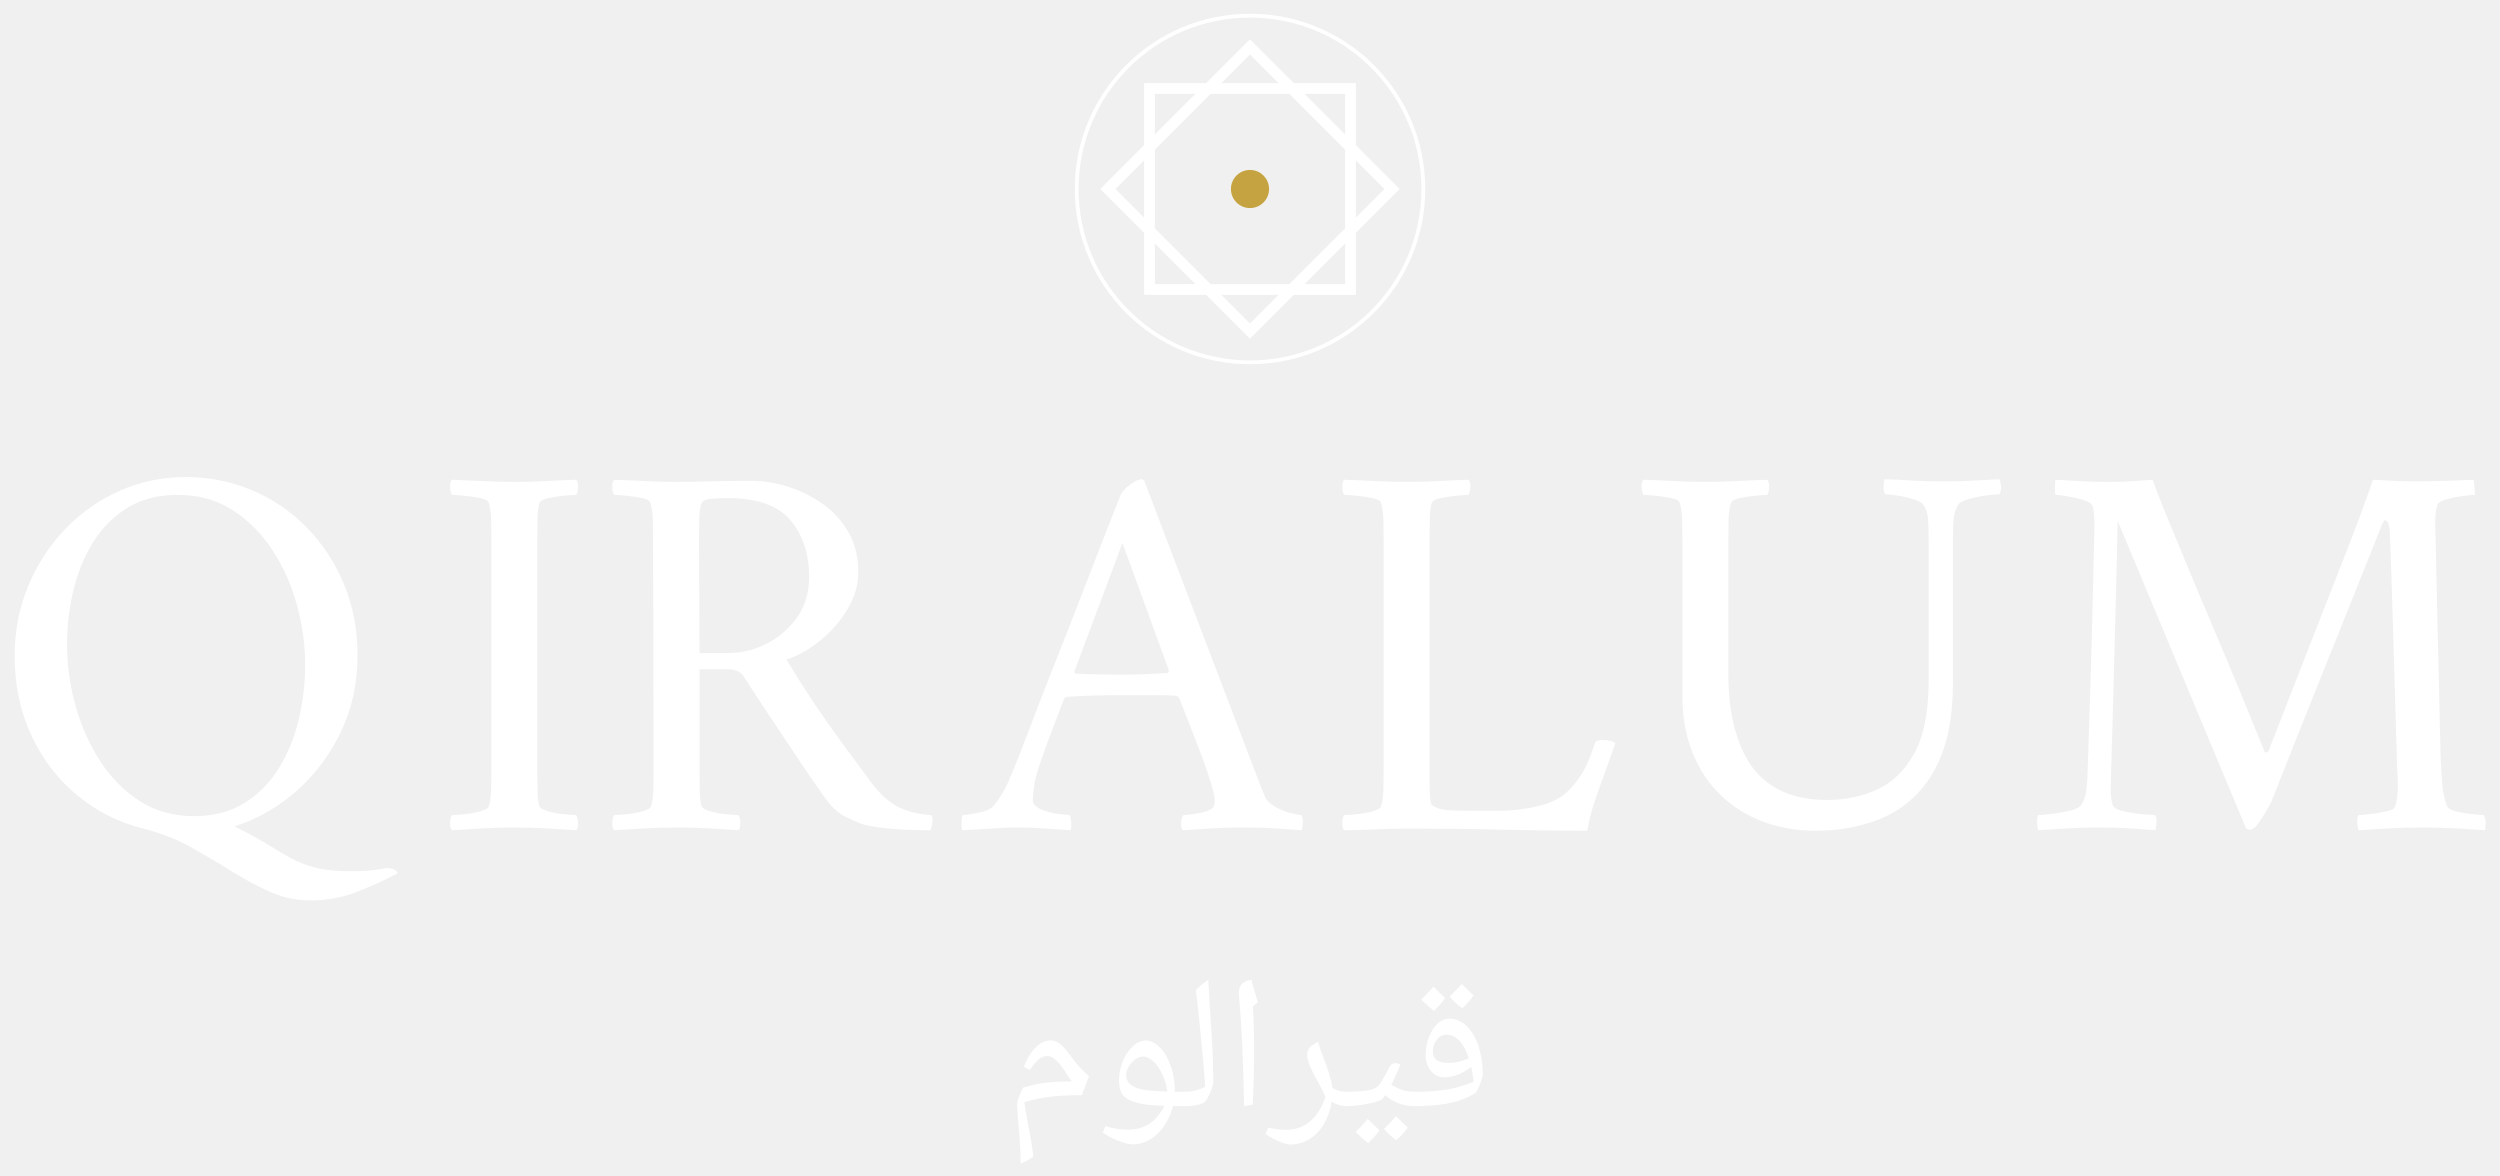
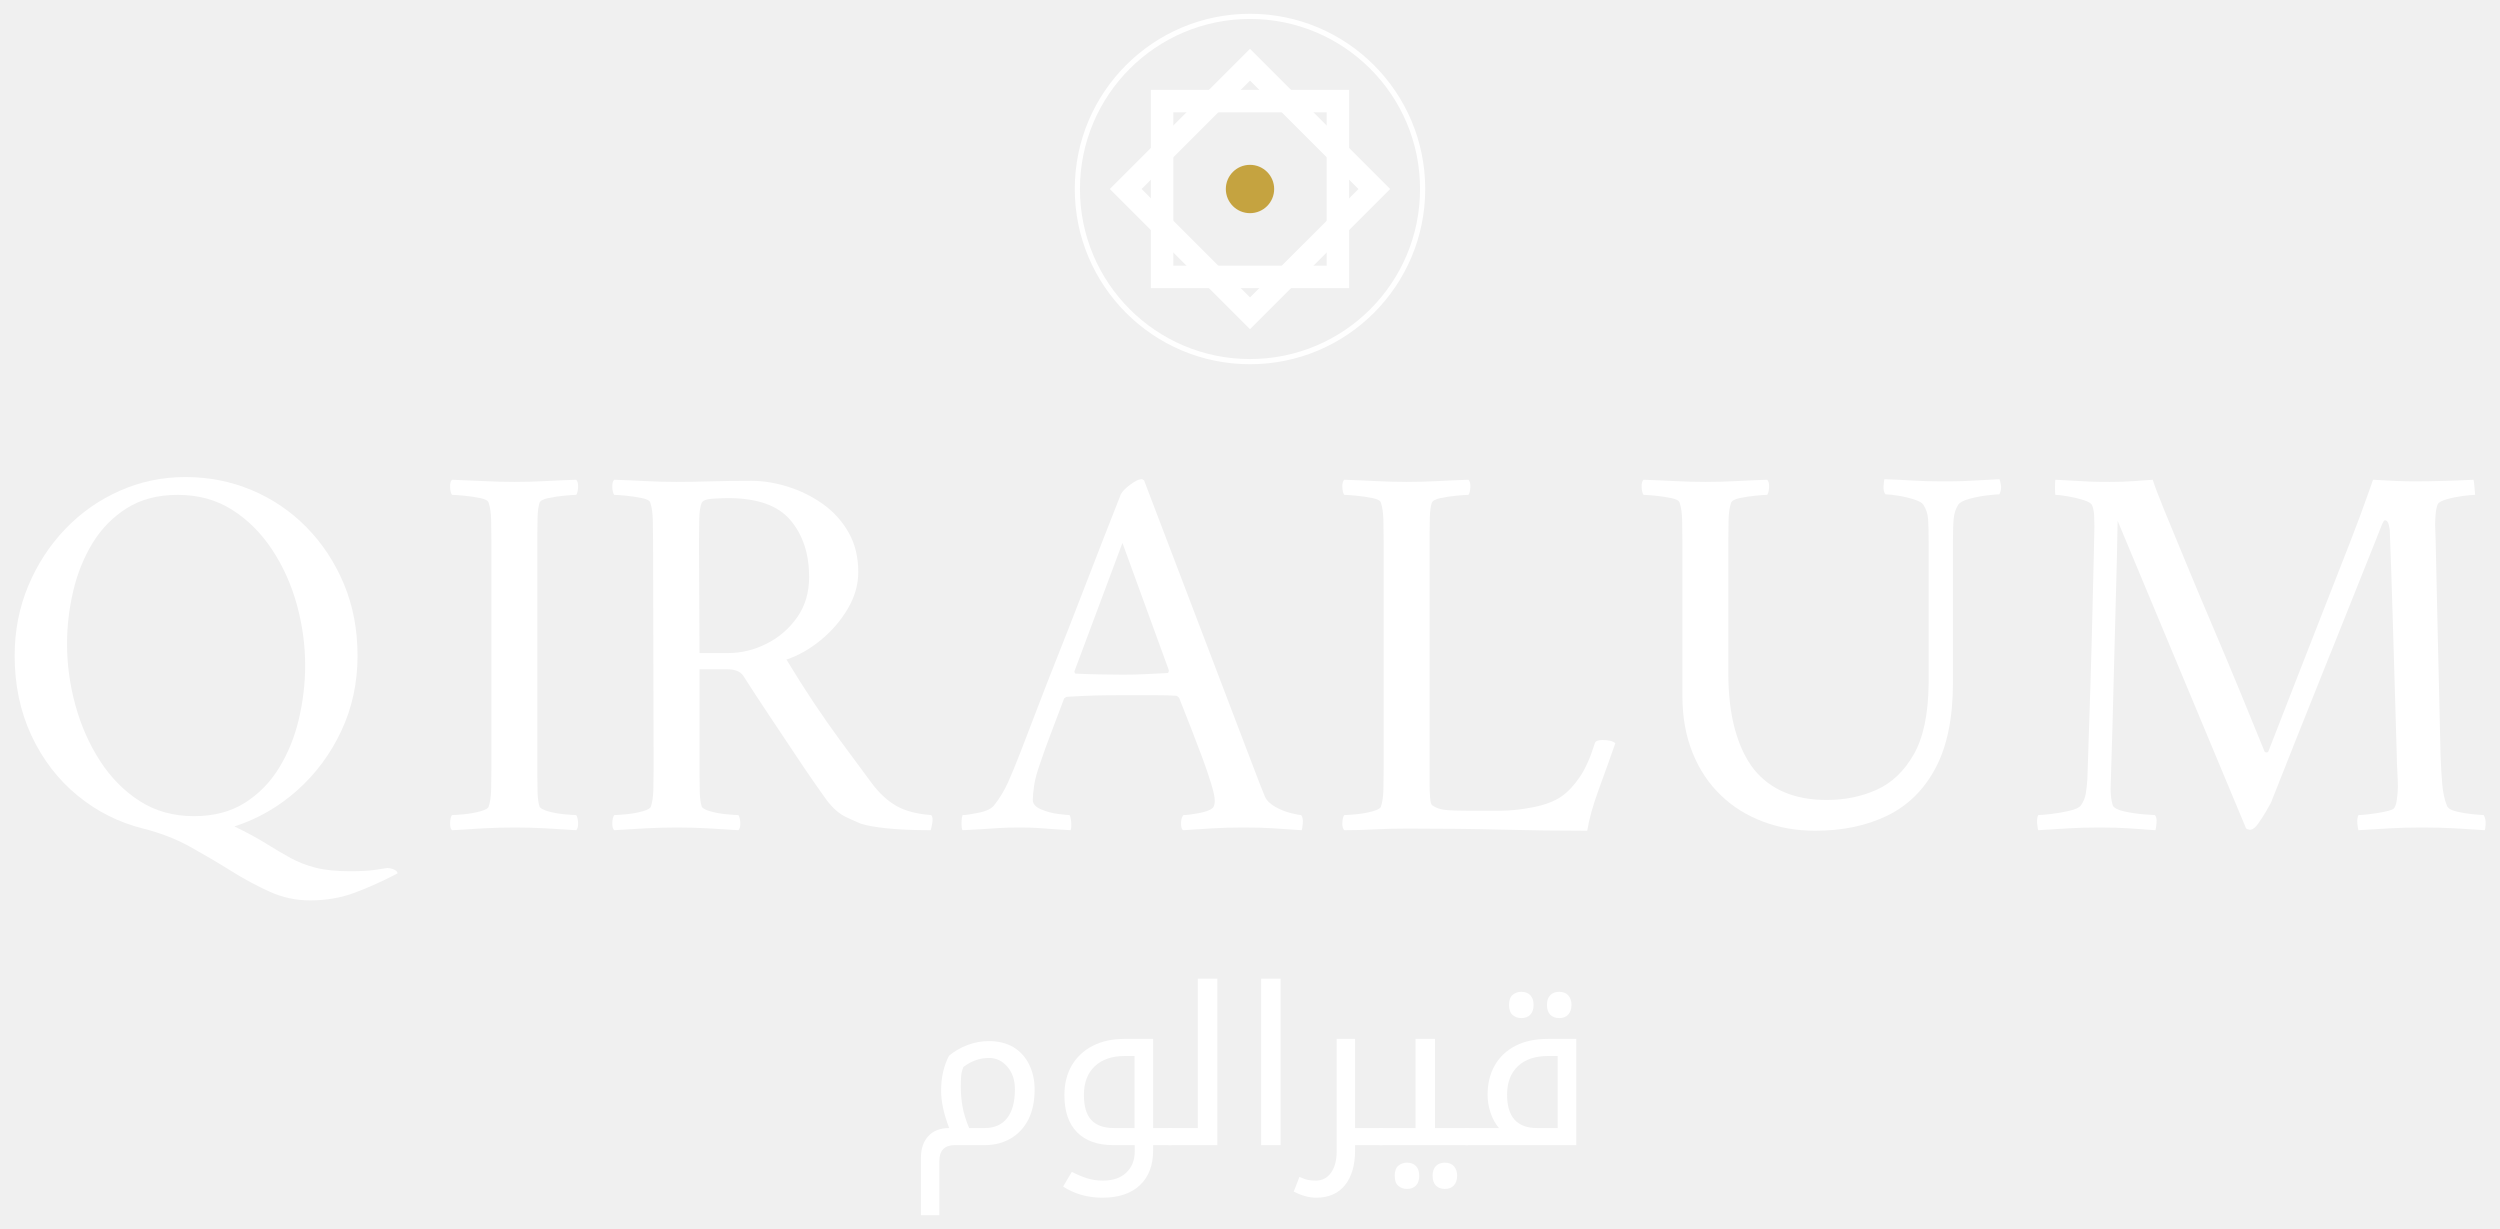
- <svg xmlns="http://www.w3.org/2000/svg" viewBox="-33.45 -911.45 5706.91 2684.48" role="img" aria-labelledby="t d" shape-rendering="geometricPrecision">
-   <g fill="none" stroke="#FFFFFF" stroke-linejoin="miter" transform="translate(2820.00 -480.00) scale(3.956479)">
-     <circle cx="0" cy="0" r="100" stroke-width="2.2" />
-     <path d="M 0.00 -82.00 L 82.00 0.00 L 0.00 82.00 L -82.00 0.00 Z" stroke-width="6.2" />
-     <path d="M 57.98 -57.98 L 57.98 57.98 L -57.98 57.98 L -57.98 -57.98 Z" stroke-width="6.2" />
-     <circle cx="0" cy="0" r="11" fill="#C5A340" stroke="none" />
+ <svg xmlns="http://www.w3.org/2000/svg" viewBox="-33.45 -911.45 5706.91 2805.40" role="img" aria-labelledby="t d" shape-rendering="geometricPrecision">
+   <g fill="none" stroke="#FFFFFF" stroke-linejoin="miter" transform="translate(2820.00 -480.00) scale(3.940887)">
+     <circle cx="0" cy="0" r="100" stroke-width="3.0" />
+     <path d="M 0.00 -72.00 L 72.00 0.00 L 0.00 72.00 L -72.00 0.00 Z" stroke-width="13" />
+     <path d="M 50.91 -50.91 L 50.91 50.91 L -50.91 50.91 L -50.91 -50.91 Z" stroke-width="13" />
+     <circle cx="0" cy="0" r="14" fill="#C5A340" stroke="none" />
  </g>
  <g transform="translate(0.00 980) scale(1 -1)" fill="#FFFFFF">
    <path d="M 364.00 651.00 Q 429.00 651.00 486.50 627.00 Q 544.00 603.00 588.00 558.50 Q 632.00 514.00 657.50 453.50 Q 683.00 393.00 683.00 320.00 Q 683.00 245.00 653.00 181.00 Q 623.00 117.00 571.50 71.00 Q 520.00 25.00 455.00 4.00 Q 490.00 -13.00 514.00 -28.00 Q 538.00 -43.00 559.00 -54.50 Q 580.00 -66.00 605.50 -72.50 Q 631.00 -79.00 669.00 -79.00 Q 698.00 -79.00 715.50 -76.50 Q 733.00 -74.00 738.00 -73.00 Q 743.00 -73.00 748.50 -75.00 Q 754.00 -77.00 756.00 -80.00 Q 757.00 -81.00 757.00 -83.00 Q 717.00 -104.00 678.50 -118.50 Q 640.00 -133.00 595.00 -133.00 Q 556.00 -133.00 520.50 -117.00 Q 485.00 -101.00 449.00 -78.50 Q 413.00 -56.00 373.50 -34.00 Q 334.00 -12.00 286.00 0.00 Q 218.00 17.00 164.00 61.50 Q 110.00 106.00 79.00 172.50 Q 48.00 239.00 48.00 320.00 Q 48.00 389.00 73.00 449.00 Q 98.00 509.00 141.50 554.50 Q 185.00 600.00 242.50 625.50 Q 300.00 651.00 364.00 651.00 Z M 350.00 618.00 Q 295.00 618.00 256.00 593.50 Q 217.00 569.00 192.50 529.00 Q 168.00 489.00 156.50 440.00 Q 145.00 391.00 145.00 342.00 Q 145.00 285.00 160.50 228.50 Q 176.00 172.00 206.00 125.50 Q 236.00 79.00 279.50 51.00 Q 323.00 23.00 380.00 23.00 Q 435.00 23.00 474.00 47.50 Q 513.00 72.00 538.00 113.00 Q 563.00 154.00 574.50 203.50 Q 586.00 253.00 586.00 302.00 Q 586.00 359.00 570.50 415.00 Q 555.00 471.00 524.50 517.00 Q 494.00 563.00 450.50 590.50 Q 407.00 618.00 350.00 618.00 Z" transform="translate(-59.17 0) scale(1.232666)" />
    <path d="M 160.00 642.00 Q 189.00 642.00 216.50 643.50 Q 244.00 645.00 274.00 646.00 Q 278.00 642.00 277.50 632.00 Q 277.00 622.00 274.00 618.00 Q 268.00 618.00 252.00 616.50 Q 236.00 615.00 222.00 612.00 Q 208.00 609.00 206.00 603.00 Q 203.00 593.00 202.50 577.00 Q 202.00 561.00 202.00 542.00 Q 202.00 539.00 202.00 536.00 Q 202.00 533.00 202.00 530.00 L 202.00 113.00 Q 202.00 110.00 202.00 107.00 Q 202.00 104.00 202.00 101.00 Q 202.00 82.00 202.50 66.50 Q 203.00 51.00 206.00 41.00 Q 208.00 36.00 222.00 32.00 Q 236.00 28.00 252.00 26.50 Q 268.00 25.00 274.00 25.00 Q 277.00 21.00 277.50 11.00 Q 278.00 1.00 274.00 -3.00 Q 244.00 -1.00 216.50 0.50 Q 189.00 2.00 160.00 2.00 Q 132.00 2.00 103.00 0.50 Q 74.00 -1.00 44.00 -3.00 Q 40.00 1.00 40.50 11.00 Q 41.00 21.00 44.00 25.00 Q 50.00 25.00 66.00 26.50 Q 82.00 28.00 96.50 32.00 Q 111.00 36.00 112.00 41.00 Q 116.00 53.00 116.50 72.00 Q 117.00 91.00 117.00 113.00 L 117.00 530.00 Q 117.00 552.00 116.50 571.50 Q 116.00 591.00 112.00 603.00 Q 111.00 609.00 96.50 612.00 Q 82.00 615.00 66.00 616.50 Q 50.00 618.00 44.00 618.00 Q 41.00 622.00 40.50 632.00 Q 40.00 642.00 44.00 646.00 Q 74.00 645.00 103.00 643.50 Q 132.00 642.00 160.00 642.00 Z" transform="translate(944.11 0) scale(1.232666)" />
    <path d="M 298.00 644.00 Q 331.00 644.00 366.00 633.00 Q 401.00 622.00 430.50 601.00 Q 460.00 580.00 478.00 548.50 Q 496.00 517.00 496.00 475.00 Q 496.00 440.00 476.50 407.00 Q 457.00 374.00 426.50 349.00 Q 396.00 324.00 363.00 313.00 Q 389.00 270.00 413.00 234.00 Q 437.00 198.00 463.00 162.50 Q 489.00 127.00 521.00 84.00 Q 542.00 56.00 566.50 42.00 Q 591.00 28.00 631.00 25.00 Q 635.00 21.00 633.00 10.00 Q 631.00 -1.00 630.00 -3.00 Q 581.00 -3.00 548.50 0.50 Q 516.00 4.00 501.00 9.00 Q 491.00 13.00 473.00 21.50 Q 455.00 30.00 438.00 52.00 Q 432.00 60.00 416.00 83.00 Q 400.00 106.00 378.00 139.00 Q 356.00 172.00 331.00 209.50 Q 306.00 247.00 283.00 283.00 Q 275.00 295.00 253.00 295.00 L 202.00 295.00 L 202.00 113.00 Q 202.00 110.00 202.00 107.00 Q 202.00 104.00 202.00 101.00 Q 202.00 82.00 202.50 66.50 Q 203.00 51.00 206.00 41.00 Q 208.00 36.00 222.00 32.00 Q 236.00 28.00 252.00 26.50 Q 268.00 25.00 274.00 25.00 Q 277.00 21.00 277.50 11.00 Q 278.00 1.00 274.00 -3.00 Q 244.00 -1.00 216.50 0.50 Q 189.00 2.00 160.00 2.00 Q 132.00 2.00 103.00 0.50 Q 74.00 -1.00 44.00 -3.00 Q 40.00 1.00 40.50 11.00 Q 41.00 21.00 44.00 25.00 Q 50.00 25.00 66.00 26.50 Q 82.00 28.00 96.50 32.00 Q 111.00 36.00 112.00 41.00 Q 116.00 53.00 116.50 72.00 Q 117.00 91.00 117.00 113.00 L 116.00 530.00 Q 116.00 552.00 115.50 571.50 Q 115.00 591.00 111.00 603.00 Q 110.00 609.00 95.50 612.00 Q 81.00 615.00 65.50 616.50 Q 50.00 618.00 44.00 618.00 Q 41.00 622.00 40.50 632.00 Q 40.00 642.00 44.00 646.00 Q 74.00 645.00 102.50 643.50 Q 131.00 642.00 159.00 642.00 Q 188.00 642.00 221.50 643.00 Q 255.00 644.00 298.00 644.00 Z M 405.00 466.00 Q 405.00 530.00 370.50 571.00 Q 336.00 612.00 255.00 612.00 Q 246.00 612.00 227.50 611.00 Q 209.00 610.00 206.00 603.00 Q 202.00 594.00 201.50 572.50 Q 201.00 551.00 201.00 529.00 L 202.00 325.00 L 254.00 325.00 Q 292.00 325.00 326.50 342.50 Q 361.00 360.00 383.00 391.50 Q 405.00 423.00 405.00 466.00 Z" transform="translate(1314.38 0) scale(1.232666)" />
    <path d="M 93.00 136.00 Q 93.00 136.00 102.50 160.50 Q 112.00 185.00 128.00 227.00 Q 144.00 269.00 164.50 320.50 Q 185.00 372.00 206.00 426.50 Q 227.00 481.00 246.50 531.00 Q 266.00 581.00 281.00 619.00 Q 285.00 627.00 298.50 637.00 Q 312.00 647.00 319.00 647.00 Q 321.00 647.00 321.50 646.50 Q 322.00 646.00 324.00 645.00 L 523.00 123.00 Q 545.00 65.00 548.00 59.00 Q 553.00 48.00 567.50 40.00 Q 582.00 32.00 596.50 28.50 Q 611.00 25.00 615.00 25.00 Q 619.00 20.00 618.00 9.50 Q 617.00 -1.00 616.00 -3.00 Q 587.00 -1.00 564.00 0.50 Q 541.00 2.00 509.00 2.00 Q 475.00 2.00 452.50 0.50 Q 430.00 -1.00 396.00 -3.00 Q 392.00 1.00 392.50 11.00 Q 393.00 21.00 397.00 25.00 Q 406.00 25.00 425.00 28.50 Q 444.00 32.00 451.00 38.00 Q 455.00 42.00 455.00 52.00 Q 455.00 61.00 448.50 82.50 Q 442.00 104.00 432.00 131.00 Q 422.00 158.00 412.00 183.50 Q 402.00 209.00 395.50 225.50 Q 389.00 242.00 389.00 242.00 Q 389.00 242.00 387.00 244.00 Q 385.00 246.00 383.00 246.00 Q 368.00 247.00 346.00 247.00 Q 324.00 247.00 305.00 247.00 Q 300.00 247.00 295.00 247.00 Q 290.00 247.00 286.00 247.00 Q 256.00 247.00 235.00 246.50 Q 214.00 246.00 181.00 244.00 Q 180.00 244.00 178.00 242.50 Q 176.00 241.00 176.00 241.00 Q 176.00 241.00 168.50 221.00 Q 161.00 201.00 150.50 173.50 Q 140.00 146.00 132.00 122.00 Q 123.00 97.00 120.50 80.00 Q 118.00 63.00 118.00 53.00 Q 118.00 42.00 133.50 35.50 Q 149.00 29.00 165.50 27.00 Q 182.00 25.00 186.00 25.00 Q 188.00 23.00 189.00 12.50 Q 190.00 2.00 188.00 -3.00 Q 169.00 -2.00 155.50 -1.00 Q 142.00 0.00 128.50 1.00 Q 115.00 2.00 93.00 2.00 Q 71.00 2.00 56.00 1.00 Q 41.00 0.00 26.00 -1.00 Q 11.00 -2.00 -12.00 -3.00 Q -14.00 -1.00 -14.00 9.50 Q -14.00 20.00 -12.00 25.00 Q -3.00 25.00 18.50 29.50 Q 40.00 34.00 47.00 44.00 Q 62.00 63.00 72.50 86.50 Q 83.00 110.00 93.00 136.00 Z M 284.00 529.00 L 195.00 291.00 Q 195.00 291.00 195.50 289.00 Q 196.00 287.00 197.00 287.00 Q 216.00 286.00 242.50 285.50 Q 269.00 285.00 285.00 285.00 Q 308.00 285.00 326.50 286.00 Q 345.00 287.00 367.00 288.00 Q 369.00 288.00 369.50 290.50 Q 370.00 293.00 370.00 293.00 Z" transform="translate(2178.74 0) scale(1.232666)" />
    <path d="M 202.00 113.00 Q 202.00 111.00 202.00 107.00 Q 202.00 98.00 202.00 83.50 Q 202.00 69.00 203.00 57.00 Q 204.00 45.00 207.00 43.00 Q 217.00 36.00 231.50 34.50 Q 246.00 33.00 277.00 33.00 L 332.00 33.00 Q 360.00 33.00 393.50 39.50 Q 427.00 46.00 447.00 60.00 Q 465.00 73.00 480.50 96.00 Q 496.00 119.00 508.00 158.00 Q 510.00 164.00 522.00 164.00 Q 540.00 164.00 546.00 158.00 Q 532.00 118.00 515.50 73.00 Q 499.00 28.00 494.00 -4.00 Q 415.00 -4.00 337.00 -2.00 Q 259.00 0.00 161.00 0.00 Q 127.00 0.00 100.00 -1.50 Q 73.00 -3.00 44.00 -3.00 Q 40.00 1.00 40.50 11.00 Q 41.00 21.00 44.00 25.00 Q 50.00 25.00 66.00 26.50 Q 82.00 28.00 96.50 32.00 Q 111.00 36.00 112.00 41.00 Q 116.00 53.00 116.50 72.00 Q 117.00 91.00 117.00 113.00 L 117.00 530.00 Q 117.00 552.00 116.50 571.50 Q 116.00 591.00 112.00 603.00 Q 111.00 609.00 96.50 612.00 Q 82.00 615.00 66.00 616.50 Q 50.00 618.00 44.00 618.00 Q 41.00 622.00 40.50 632.00 Q 40.00 642.00 44.00 646.00 Q 74.00 645.00 103.00 643.50 Q 132.00 642.00 160.00 642.00 Q 189.00 642.00 216.50 643.50 Q 244.00 645.00 274.00 646.00 Q 278.00 642.00 277.50 632.00 Q 277.00 622.00 274.00 618.00 Q 268.00 618.00 252.00 616.50 Q 236.00 615.00 222.00 612.00 Q 208.00 609.00 206.00 603.00 Q 203.00 593.00 202.50 577.00 Q 202.00 561.00 202.00 542.00 Q 202.00 539.00 202.00 536.00 Q 202.00 533.00 202.00 530.00 Z" transform="translate(2980.92 0) scale(1.232666)" />
    <path d="M 144.00 642.00 Q 173.00 642.00 200.50 643.50 Q 228.00 645.00 258.00 646.00 Q 262.00 642.00 261.50 632.00 Q 261.00 622.00 258.00 618.00 Q 252.00 618.00 236.50 616.50 Q 221.00 615.00 207.00 612.00 Q 193.00 609.00 191.00 603.00 Q 187.00 591.00 186.50 571.50 Q 186.00 552.00 186.00 530.00 L 186.00 289.00 Q 186.00 228.00 198.50 183.00 Q 211.00 138.00 234.00 109.00 Q 280.00 53.00 368.00 53.00 Q 419.00 53.00 461.00 72.00 Q 503.00 91.00 529.50 137.50 Q 556.00 184.00 557.00 268.00 L 557.00 532.00 Q 557.00 558.00 556.00 573.00 Q 555.00 588.00 547.00 600.00 Q 544.00 605.00 530.00 609.50 Q 516.00 614.00 500.50 616.50 Q 485.00 619.00 477.00 619.00 Q 473.00 624.00 473.50 633.50 Q 474.00 643.00 475.00 647.00 Q 504.00 646.00 527.50 644.50 Q 551.00 643.00 583.00 643.00 Q 606.00 643.00 620.50 643.50 Q 635.00 644.00 650.50 645.00 Q 666.00 646.00 688.00 647.00 Q 690.00 643.00 691.00 635.00 Q 692.00 627.00 688.00 619.00 Q 682.00 619.00 665.00 617.00 Q 648.00 615.00 632.00 610.50 Q 616.00 606.00 612.00 600.00 Q 605.00 589.00 603.50 575.00 Q 602.00 561.00 602.00 533.00 L 602.00 270.00 Q 602.00 173.00 570.00 112.50 Q 538.00 52.00 480.50 24.00 Q 423.00 -4.00 347.00 -4.00 Q 295.00 -4.00 250.00 13.00 Q 205.00 30.00 173.00 61.00 Q 139.00 93.00 120.00 140.00 Q 101.00 187.00 101.00 245.00 L 101.00 530.00 Q 101.00 552.00 100.50 571.50 Q 100.00 591.00 96.00 603.00 Q 95.00 609.00 80.50 612.00 Q 66.00 615.00 50.50 616.50 Q 35.00 618.00 29.00 618.00 Q 26.00 622.00 25.50 632.00 Q 25.00 642.00 29.00 646.00 Q 59.00 645.00 87.50 643.50 Q 116.00 642.00 144.00 642.00 Z" transform="translate(3682.59 0) scale(1.232666)" />
    <path d="M 159.00 642.00 Q 184.00 642.00 203.00 643.50 Q 222.00 645.00 238.00 646.00 Q 244.00 627.00 260.50 587.00 Q 277.00 547.00 299.50 492.50 Q 322.00 438.00 348.00 377.00 Q 374.00 316.00 399.00 255.50 Q 424.00 195.00 445.00 143.00 Q 446.00 141.00 449.00 141.00 Q 452.00 141.00 453.00 145.00 Q 482.00 219.00 505.00 278.50 Q 528.00 338.00 551.50 397.50 Q 575.00 457.00 603.00 529.00 Q 612.00 552.00 622.00 579.00 Q 632.00 606.00 639.00 626.00 Q 646.00 646.00 646.00 646.00 Q 693.00 643.00 723.00 643.00 Q 749.00 643.00 781.50 644.00 Q 814.00 645.00 832.00 646.00 Q 833.00 644.00 834.00 631.00 Q 835.00 618.00 835.00 618.00 Q 828.00 618.00 812.50 616.00 Q 797.00 614.00 783.00 610.00 Q 769.00 606.00 766.00 601.00 Q 763.00 594.00 762.00 583.00 Q 761.00 572.00 761.00 563.00 Q 762.00 538.00 763.00 487.00 Q 764.00 436.00 765.50 372.50 Q 767.00 309.00 768.50 247.00 Q 770.00 185.00 771.00 137.00 Q 772.00 109.00 774.00 84.00 Q 776.00 59.00 783.00 42.00 Q 786.00 35.00 801.00 31.50 Q 816.00 28.00 831.50 26.50 Q 847.00 25.00 851.00 25.00 Q 855.00 18.00 854.50 8.50 Q 854.00 -1.00 853.00 -3.00 Q 824.00 -1.00 796.50 0.50 Q 769.00 2.00 737.00 2.00 Q 703.00 2.00 678.00 0.50 Q 653.00 -1.00 619.00 -3.00 Q 618.00 -1.00 617.00 9.00 Q 616.00 19.00 619.00 25.00 Q 625.00 25.00 638.00 26.50 Q 651.00 28.00 664.00 30.50 Q 677.00 33.00 683.00 36.00 Q 688.00 39.00 690.00 53.00 Q 692.00 67.00 692.00 77.00 Q 692.00 88.00 691.00 105.50 Q 690.00 123.00 690.00 134.00 Q 688.00 205.00 686.00 270.50 Q 684.00 336.00 682.00 404.50 Q 680.00 473.00 677.00 552.00 Q 677.00 555.00 675.00 563.00 Q 673.00 571.00 668.00 571.00 Q 666.00 571.00 663.00 564.00 Q 633.00 489.00 607.50 425.00 Q 582.00 361.00 558.00 301.50 Q 534.00 242.00 509.50 180.50 Q 485.00 119.00 457.00 48.00 Q 455.00 44.00 448.00 32.00 Q 441.00 20.00 433.50 9.50 Q 426.00 -1.00 420.00 -2.00 Q 418.00 -3.00 413.00 -1.00 Q 412.00 0.00 411.00 0.00 L 173.00 570.00 Q 172.00 506.00 170.00 438.00 Q 168.00 370.00 166.50 306.00 Q 165.00 242.00 163.50 190.50 Q 162.00 139.00 161.00 107.50 Q 160.00 76.00 160.00 73.00 Q 160.00 66.00 161.00 57.50 Q 162.00 49.00 164.00 43.00 Q 167.00 36.00 184.50 32.00 Q 202.00 28.00 220.00 26.50 Q 238.00 25.00 242.00 25.00 Q 246.00 21.00 245.00 10.00 Q 244.00 -1.00 243.00 -3.00 Q 214.00 -1.00 193.00 0.50 Q 172.00 2.00 140.00 2.00 Q 106.00 2.00 83.00 0.50 Q 60.00 -1.00 26.00 -3.00 Q 25.00 -1.00 24.00 9.00 Q 23.00 19.00 26.00 25.00 Q 32.00 25.00 49.50 27.00 Q 67.00 29.00 84.00 33.00 Q 101.00 37.00 105.00 43.00 Q 112.00 53.00 114.00 64.50 Q 116.00 76.00 117.00 92.00 Q 120.00 180.00 122.50 261.00 Q 125.00 342.00 126.50 406.50 Q 128.00 471.00 129.00 511.50 Q 130.00 552.00 130.00 559.00 Q 130.00 570.00 129.50 580.00 Q 129.00 590.00 126.00 598.00 Q 124.00 604.00 109.50 608.50 Q 95.00 613.00 79.50 615.50 Q 64.00 618.00 58.00 618.00 Q 57.00 618.00 57.00 631.50 Q 57.00 645.00 58.00 646.00 Q 81.00 645.00 95.00 644.00 Q 109.00 643.00 123.00 642.50 Q 137.00 642.00 159.00 642.00 Z" transform="translate(4587.33 0) scale(1.232666)" />
  </g>
-   <g transform="translate(2259.09 1613.512) scale(1 -1)" fill="#FFFFFF">
-     <path d="M 87.00 -305.00 Q 87.00 -267.00 84.50 -220.00 Q 82.00 -173.00 77.00 -118.00 Q 68.00 -17.00 68.00 5.00 Q 68.00 24.00 77.50 48.00 Q 87.00 72.00 100.00 98.00 Q 155.00 115.00 212.50 123.00 Q 270.00 131.00 358.00 131.00 L 337.00 162.00 Q 274.00 266.00 229.00 266.00 Q 205.00 266.00 183.50 249.00 Q 162.00 232.00 136.00 192.00 L 104.00 208.00 Q 130.00 276.00 168.00 312.50 Q 206.00 349.00 248.00 349.00 Q 290.00 349.00 339.00 284.00 Q 371.00 239.00 397.50 209.50 Q 424.00 180.00 450.00 160.00 L 412.00 58.00 Q 306.00 58.00 234.00 48.50 Q 162.00 39.00 106.00 20.00 Q 111.00 -10.00 116.00 -39.00 Q 121.00 -68.00 126.00 -97.00 Q 136.00 -146.00 143.00 -188.50 Q 150.00 -231.00 154.00 -268.00 Q 140.00 -278.00 123.50 -287.50 Q 107.00 -297.00 87.00 -305.00 Z" transform="translate(0.00 0.00) scale(0.43)" />
-     <path d="M 193.00 -203.00 Q 172.00 -203.00 141.50 -193.50 Q 111.00 -184.00 81.50 -169.00 Q 52.00 -154.00 34.00 -139.00 L 48.00 -106.00 Q 101.00 -125.00 170.00 -125.00 Q 232.00 -125.00 280.00 -94.50 Q 328.00 -64.00 361.00 1.00 Q 312.00 3.00 275.50 7.00 Q 239.00 11.00 215.00 18.00 Q 162.00 32.00 141.00 58.50 Q 120.00 85.00 120.00 137.00 Q 120.00 188.00 140.50 238.00 Q 161.00 288.00 194.00 318.00 Q 227.00 348.00 261.00 348.00 Q 302.00 348.00 338.00 311.00 Q 374.00 274.00 396.00 209.00 Q 407.00 176.00 412.00 143.50 Q 417.00 111.00 417.00 76.00 L 477.00 76.00 Q 485.00 76.00 485.00 68.00 L 485.00 8.00 Q 485.00 0.00 477.00 0.00 L 407.00 0.00 Q 392.00 -57.00 360.00 -104.50 Q 328.00 -152.00 284.00 -178.00 Q 241.00 -203.00 193.00 -203.00 Z M 377.00 77.00 Q 369.00 129.00 349.00 171.00 Q 329.00 213.00 302.00 238.00 Q 275.00 263.00 246.00 263.00 Q 225.00 263.00 204.50 247.00 Q 184.00 231.00 171.00 208.00 Q 158.00 185.00 158.00 166.00 Q 158.00 131.00 184.00 112.50 Q 210.00 94.00 255.00 86.00 Q 278.00 82.00 307.50 80.50 Q 337.00 79.00 377.00 77.00 Z" transform="translate(210.27 0.00) scale(0.43)" />
-     <path d="M -1.00 0.00 Q -10.00 0.00 -10.00 8.00 L -10.00 68.00 Q -10.00 76.00 -1.00 76.00 Q 59.00 76.00 110.00 103.00 Q 107.00 141.00 104.00 178.00 Q 101.00 215.00 98.00 251.00 Q 89.00 345.00 80.00 436.00 Q 71.00 527.00 60.00 615.00 Q 74.00 630.00 90.50 644.00 Q 107.00 658.00 126.00 671.00 Q 129.00 617.00 133.00 546.50 Q 137.00 476.00 143.00 388.00 Q 148.00 315.00 150.00 251.50 Q 152.00 188.00 153.00 135.00 Q 153.00 118.00 143.00 89.50 Q 133.00 61.00 118.00 35.00 Q 100.00 0.00 -1.00 0.00 Z" transform="translate(411.51 0.00) scale(0.43)" />
-     <path d="M 104.00 0.00 Q 101.00 176.00 94.50 321.50 Q 88.00 467.00 77.00 582.00 Q 73.00 623.00 88.50 643.50 Q 104.00 664.00 143.00 671.00 Q 147.00 652.00 156.50 619.50 Q 166.00 587.00 178.00 552.00 L 151.00 529.00 Q 155.00 455.00 156.50 377.00 Q 158.00 299.00 156.50 209.00 Q 155.00 119.00 150.00 8.00 Z" transform="translate(502.67 0.00) scale(0.43)" />
-     <path d="M 111.00 -204.00 Q 95.00 -204.00 70.50 -195.00 Q 46.00 -186.00 21.00 -173.00 Q -4.00 -160.00 -20.00 -148.00 L -7.00 -115.00 Q 21.00 -120.00 44.50 -123.00 Q 68.00 -126.00 88.00 -126.00 Q 163.00 -126.00 216.50 -81.00 Q 270.00 -36.00 298.00 49.00 Q 291.00 65.00 283.50 80.50 Q 276.00 96.00 267.00 112.00 Q 233.00 173.00 217.00 209.50 Q 201.00 246.00 201.00 271.00 Q 201.00 297.00 216.00 312.50 Q 231.00 328.00 259.00 341.00 Q 263.00 328.00 267.50 312.50 Q 272.00 297.00 279.00 280.00 Q 295.00 239.00 305.50 208.50 Q 316.00 178.00 321.00 159.00 Q 327.00 140.00 330.50 124.50 Q 334.00 109.00 335.00 96.00 Q 369.00 76.00 413.00 76.00 Q 421.00 76.00 421.00 68.00 L 421.00 8.00 Q 421.00 0.00 413.00 0.00 Q 366.00 0.00 331.00 24.00 Q 320.00 -45.00 289.00 -96.50 Q 258.00 -148.00 212.00 -176.00 Q 166.00 -204.00 111.00 -204.00 Z" transform="translate(605.01 0.00) scale(0.43)" />
-     <path d="M 0.00 0.00 Q -8.00 0.00 -8.00 8.00 L -8.00 68.00 Q -8.00 76.00 0.00 76.00 Q 62.00 76.00 105.00 81.50 Q 148.00 87.00 166.00 100.00 Q 177.00 107.00 192.00 131.50 Q 207.00 156.00 236.00 211.00 Q 245.00 228.00 267.00 228.00 Q 279.00 228.00 292.00 220.00 Q 286.00 205.00 275.50 181.50 Q 265.00 158.00 256.00 138.00 Q 247.00 118.00 243.00 114.00 Q 277.00 93.00 306.00 84.50 Q 335.00 76.00 369.00 76.00 Q 377.00 76.00 377.00 68.00 L 377.00 8.00 Q 377.00 0.00 369.00 0.00 Q 276.00 0.00 211.00 58.00 L 195.00 37.00 Q 188.00 30.00 156.50 21.00 Q 125.00 12.00 82.50 6.00 Q 40.00 0.00 0.00 0.00 Z M 270.00 -182.00 Q 228.00 -149.00 205.00 -121.00 Q 227.00 -100.00 269.00 -54.00 Q 274.00 -58.00 289.00 -73.00 Q 304.00 -88.00 331.00 -114.00 Q 321.00 -128.00 306.00 -145.00 Q 291.00 -162.00 270.00 -182.00 Z M 121.00 -197.00 Q 76.00 -161.00 54.00 -136.00 Q 68.00 -124.00 84.00 -107.00 Q 100.00 -90.00 119.00 -68.00 Q 123.00 -73.00 138.50 -88.00 Q 154.00 -103.00 180.00 -128.00 Q 171.00 -143.00 156.00 -160.00 Q 141.00 -177.00 121.00 -197.00 Z" transform="translate(778.73 0.00) scale(0.43)" />
-     <path d="M 1.00 0.00 Q -8.00 0.00 -8.00 9.00 L -8.00 67.00 Q -8.00 76.00 1.00 76.00 Q 109.00 76.00 183.50 89.00 Q 258.00 102.00 321.00 130.00 Q 319.00 150.00 315.50 169.50 Q 312.00 189.00 308.00 208.00 Q 277.00 183.00 240.00 168.00 Q 203.00 153.00 166.00 153.00 Q 122.00 153.00 94.00 186.50 Q 66.00 220.00 66.00 270.00 Q 66.00 321.00 83.50 366.00 Q 101.00 411.00 128.00 437.00 Q 158.00 464.00 190.00 464.00 Q 242.00 464.00 282.00 426.50 Q 322.00 389.00 346.00 321.00 Q 369.00 252.00 369.00 174.00 Q 369.00 140.00 334.00 72.00 Q 294.00 47.00 248.00 31.00 Q 202.00 15.00 142.50 7.50 Q 83.00 0.00 1.00 0.00 Z M 189.00 229.00 Q 239.00 229.00 295.00 254.00 Q 276.00 315.00 245.00 347.00 Q 214.00 379.00 175.00 379.00 Q 145.00 379.00 124.50 351.50 Q 104.00 324.00 104.00 290.00 Q 104.00 259.00 124.50 244.00 Q 145.00 229.00 189.00 229.00 Z M 260.00 519.00 Q 238.00 536.00 221.50 551.50 Q 205.00 567.00 194.00 581.00 Q 199.00 586.00 215.00 603.00 Q 231.00 620.00 258.00 648.00 Q 264.00 642.00 279.50 627.00 Q 295.00 612.00 320.00 588.00 Q 301.00 558.00 260.00 519.00 Z M 110.00 505.00 Q 88.00 523.00 71.00 538.50 Q 54.00 554.00 43.00 566.00 Q 69.00 591.00 108.00 634.00 Q 114.00 627.00 129.00 612.00 Q 144.00 597.00 169.00 574.00 Q 160.00 559.00 145.00 542.00 Q 130.00 525.00 110.00 505.00 Z" transform="translate(933.53 0.00) scale(0.43)" />
+   <g transform="translate(2036.36 1702.613) scale(1 -1)" fill="#FFFFFF">
+     <path d="M 65.00 -58.00 Q 65.00 5.00 99.00 41.50 Q 133.00 78.00 194.00 78.00 Q 157.00 173.00 157.00 249.00 Q 157.00 338.00 193.00 408.00 Q 230.00 439.00 277.50 457.00 Q 325.00 475.00 376.00 475.00 Q 438.00 475.00 486.00 448.00 Q 533.00 420.00 558.50 369.00 Q 584.00 318.00 584.00 254.00 Q 584.00 175.00 556.00 118.00 Q 527.00 61.00 475.00 30.50 Q 423.00 0.00 356.00 0.00 L 220.00 0.00 Q 149.00 0.00 149.00 -73.00 L 149.00 -320.00 L 65.00 -320.00 Z M 247.00 266.00 Q 247.00 220.00 255.00 175.00 Q 263.00 130.00 285.00 78.00 L 356.00 78.00 Q 423.00 78.00 458.50 123.50 Q 494.00 169.00 494.00 255.00 Q 494.00 318.00 459.50 358.00 Q 425.00 398.00 376.00 398.00 Q 313.00 398.00 259.00 357.00 Q 250.00 336.00 248.50 314.00 Q 247.00 292.00 247.00 266.00 Z" transform="translate(0.00 0.00) scale(0.5)" />
+     <path d="M 245.00 -240.00 Q 143.00 -240.00 65.00 -189.00 L 105.00 -122.00 Q 137.00 -139.00 171.50 -150.50 Q 206.00 -162.00 247.00 -162.00 Q 315.00 -162.00 353.50 -125.50 Q 392.00 -89.00 392.00 -29.00 L 392.00 0.00 L 294.00 0.00 Q 187.00 0.00 129.00 58.50 Q 71.00 117.00 71.00 228.00 Q 71.00 307.00 105.00 364.50 Q 139.00 422.00 200.50 453.50 Q 262.00 485.00 345.00 485.00 L 476.00 485.00 L 476.00 78.00 L 558.00 78.00 Q 563.00 78.00 563.00 74.00 L 563.00 5.00 Q 563.00 0.00 558.00 0.00 L 476.00 0.00 L 476.00 -24.00 Q 476.00 -126.00 415.50 -183.00 Q 355.00 -240.00 245.00 -240.00 Z M 391.00 78.00 L 391.00 407.00 L 348.00 407.00 Q 259.00 407.00 209.50 360.00 Q 160.00 313.00 160.00 229.00 Q 160.00 151.00 194.00 114.50 Q 228.00 78.00 297.00 78.00 Z" transform="translate(324.50 0.00) scale(0.5)" />
+     <path d="M -5.00 0.00 Q -10.00 0.00 -10.00 5.00 L -10.00 74.00 Q -10.00 78.00 -5.00 78.00 L 127.00 78.00 L 127.00 760.00 L 216.00 760.00 L 216.00 0.00 Z" transform="translate(601.00 0.00) scale(0.5)" />
+     <path d="M 100.00 760.00 L 189.00 760.00 L 189.00 0.00 L 100.00 0.00 Z" transform="translate(759.00 0.00) scale(0.5)" />
+     <path d="M 240.00 0.00 L 240.00 -24.00 Q 240.00 -125.00 194.00 -182.50 Q 148.00 -240.00 62.00 -240.00 Q 14.00 -240.00 -40.00 -212.00 L -14.00 -145.00 Q 10.00 -156.00 26.00 -159.00 Q 42.00 -162.00 60.00 -162.00 Q 105.00 -162.00 130.50 -125.50 Q 156.00 -89.00 156.00 -29.00 L 156.00 485.00 L 240.00 485.00 L 240.00 78.00 L 364.00 78.00 Q 369.00 78.00 369.00 74.00 L 369.00 5.00 Q 369.00 0.00 364.00 0.00 Z" transform="translate(903.50 0.00) scale(0.5)" />
+     <path d="M -5.00 0.00 Q -10.00 0.00 -10.00 5.00 L -10.00 74.00 Q -10.00 78.00 -5.00 78.00 L 157.00 78.00 L 157.00 485.00 L 246.00 485.00 L 246.00 78.00 L 396.00 78.00 Q 401.00 78.00 401.00 74.00 L 401.00 5.00 Q 401.00 0.00 396.00 0.00 Z M 118.00 -200.00 Q 95.00 -200.00 78.50 -186.00 Q 62.00 -172.00 62.00 -140.00 Q 62.00 -108.00 78.50 -94.00 Q 95.00 -80.00 118.00 -80.00 Q 144.00 -80.00 159.00 -95.50 Q 174.00 -111.00 174.00 -140.00 Q 174.00 -169.00 159.00 -184.50 Q 144.00 -200.00 118.00 -200.00 Z M 291.00 -200.00 Q 265.00 -200.00 250.00 -184.50 Q 235.00 -169.00 235.00 -140.00 Q 235.00 -111.00 250.00 -95.50 Q 265.00 -80.00 291.00 -80.00 Q 318.00 -80.00 332.50 -96.50 Q 347.00 -113.00 347.00 -140.00 Q 347.00 -167.00 332.50 -183.50 Q 318.00 -200.00 291.00 -200.00 Z" transform="translate(1083.00 0.00) scale(0.5)" />
+     <path d="M 249.00 580.00 Q 226.00 580.00 209.50 594.00 Q 193.00 608.00 193.00 640.00 Q 193.00 672.00 209.50 686.00 Q 226.00 700.00 249.00 700.00 Q 275.00 700.00 290.00 684.50 Q 305.00 669.00 305.00 640.00 Q 305.00 611.00 290.00 595.50 Q 275.00 580.00 249.00 580.00 Z M 422.00 580.00 Q 396.00 580.00 381.00 595.50 Q 366.00 611.00 366.00 640.00 Q 366.00 669.00 381.00 684.50 Q 396.00 700.00 422.00 700.00 Q 449.00 700.00 463.50 683.50 Q 478.00 667.00 478.00 640.00 Q 478.00 613.00 463.50 596.50 Q 449.00 580.00 422.00 580.00 Z M -5.00 0.00 Q -10.00 0.00 -10.00 5.00 L -10.00 74.00 Q -10.00 78.00 -5.00 78.00 L 147.00 78.00 Q 122.00 107.00 108.50 148.00 Q 95.00 189.00 95.00 229.00 Q 95.00 307.00 128.00 364.50 Q 161.00 422.00 222.50 453.50 Q 284.00 485.00 369.00 485.00 L 500.00 485.00 L 500.00 0.00 Z M 321.00 78.00 L 415.00 78.00 L 415.00 407.00 L 372.00 407.00 Q 283.00 407.00 233.50 360.50 Q 184.00 314.00 184.00 230.00 Q 184.00 78.00 321.00 78.00 Z" transform="translate(1278.50 0.00) scale(0.5)" />
  </g>
</svg>
